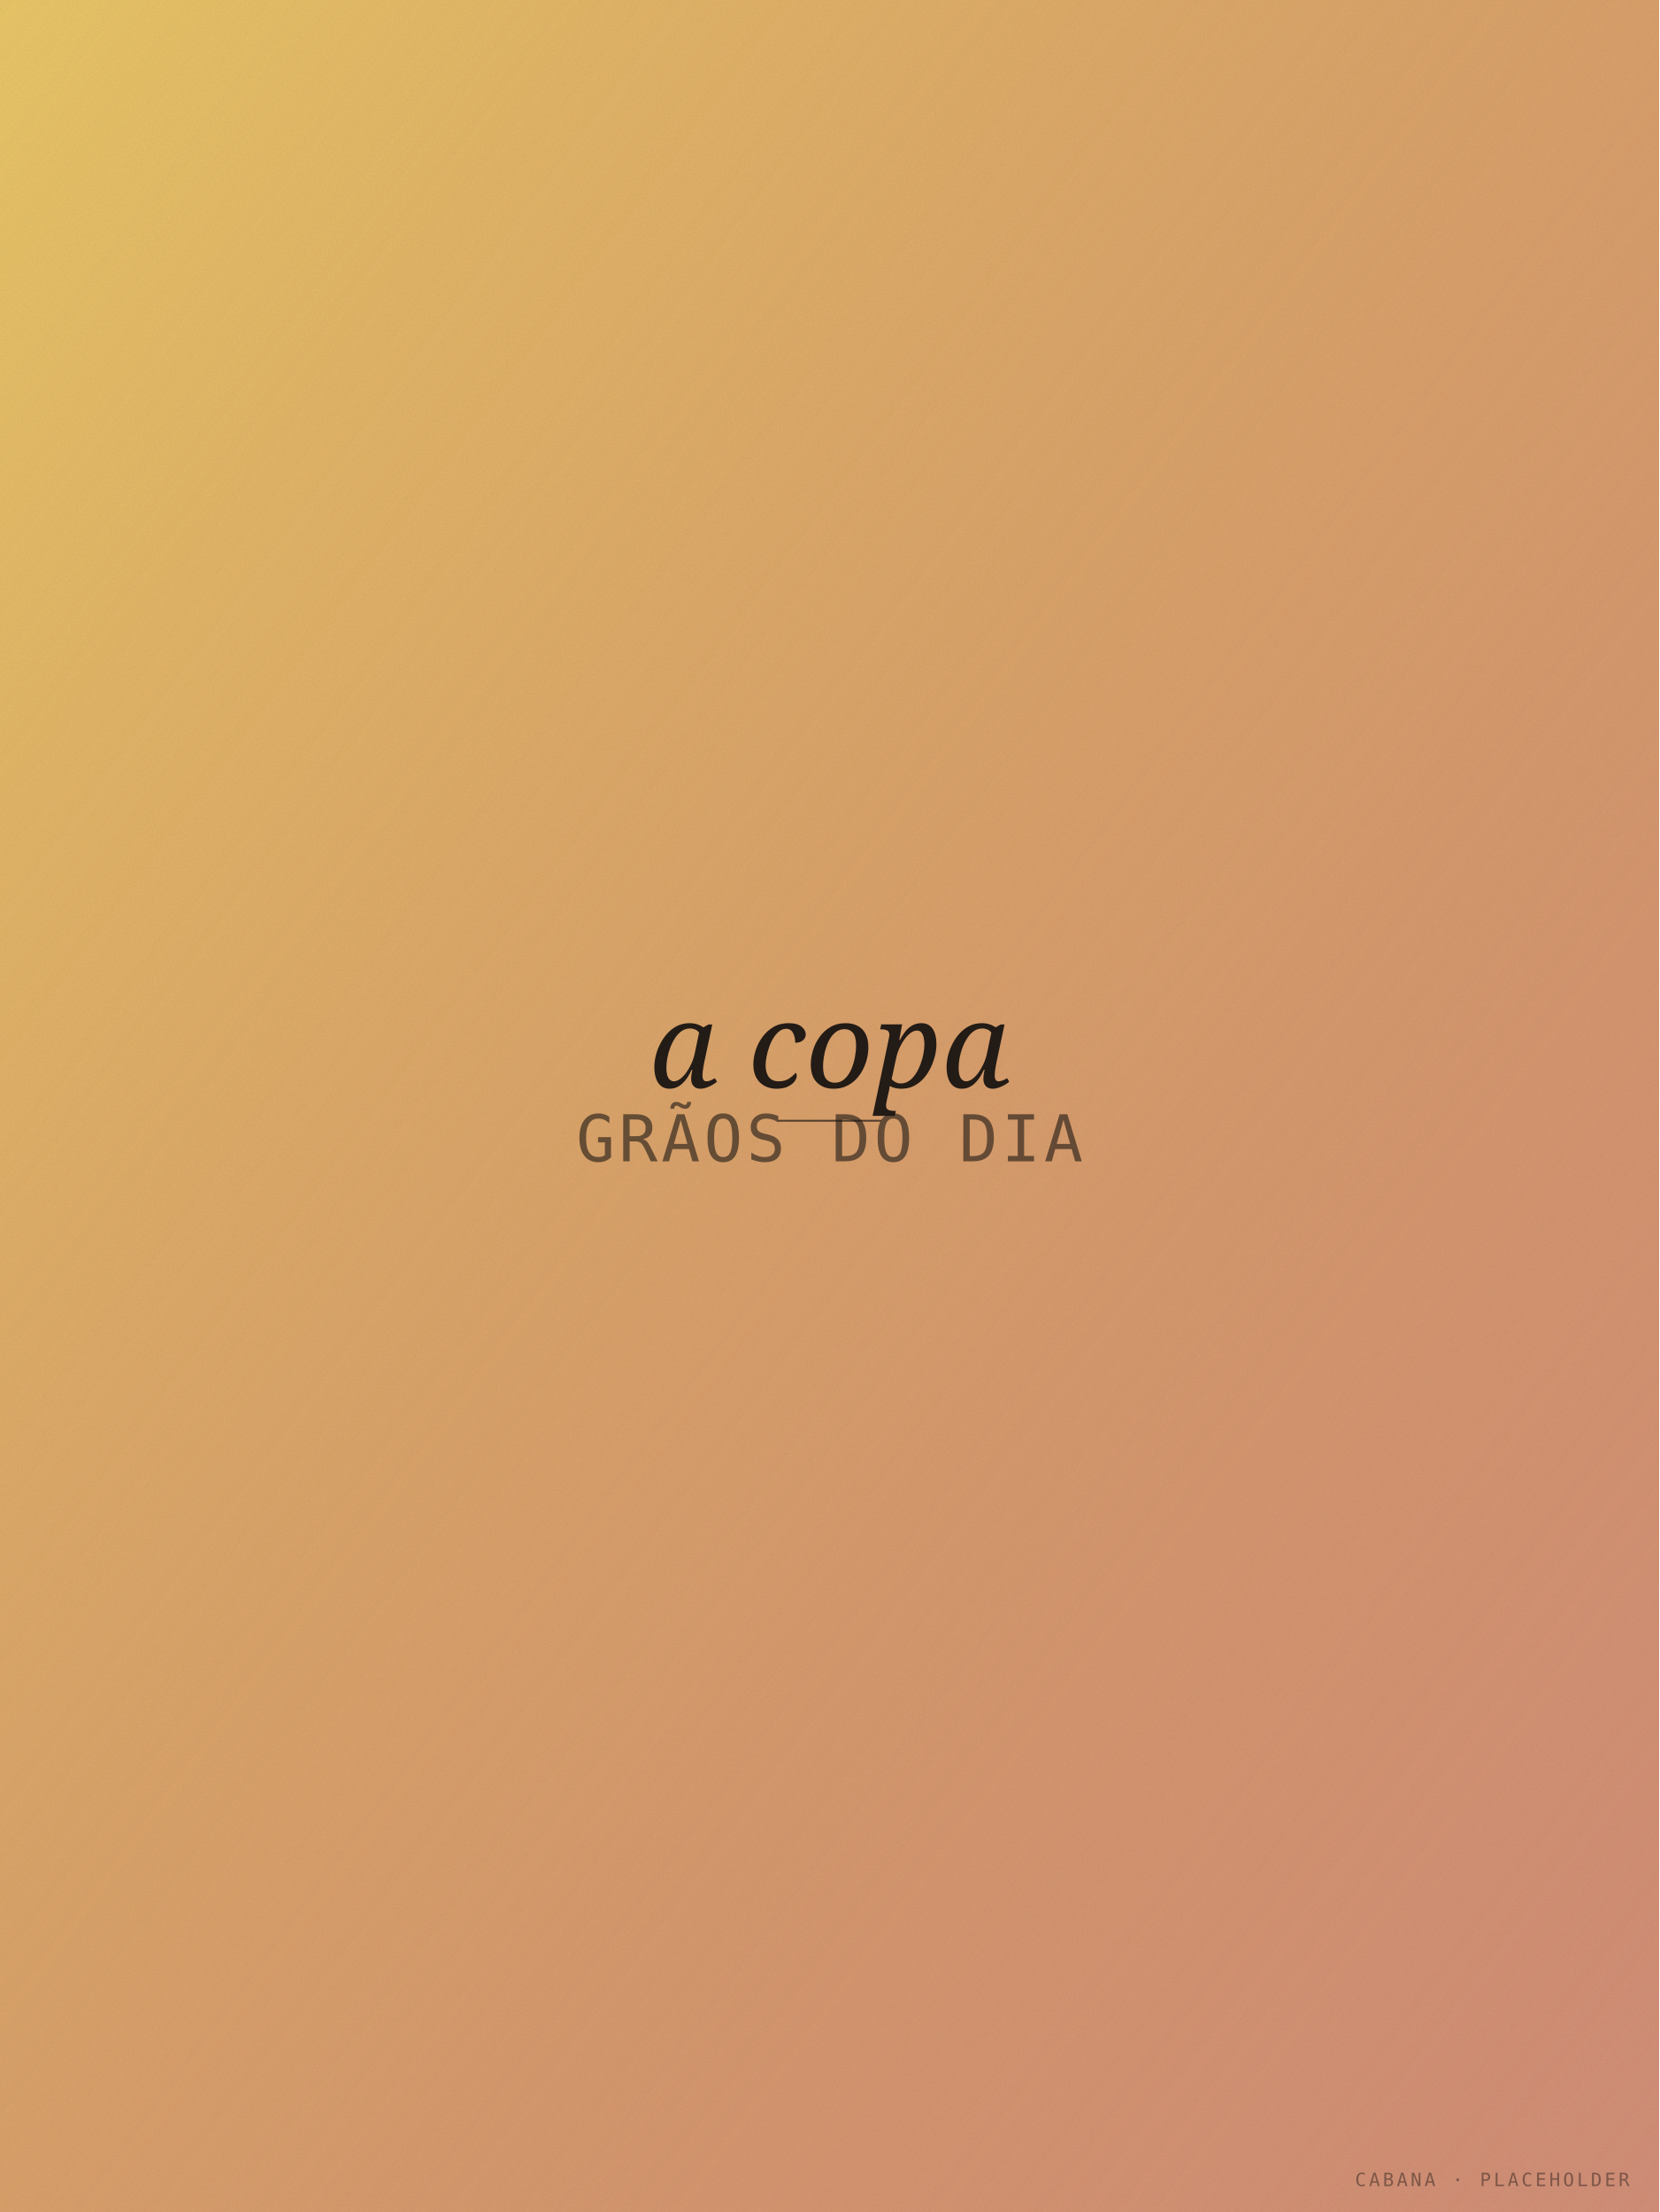
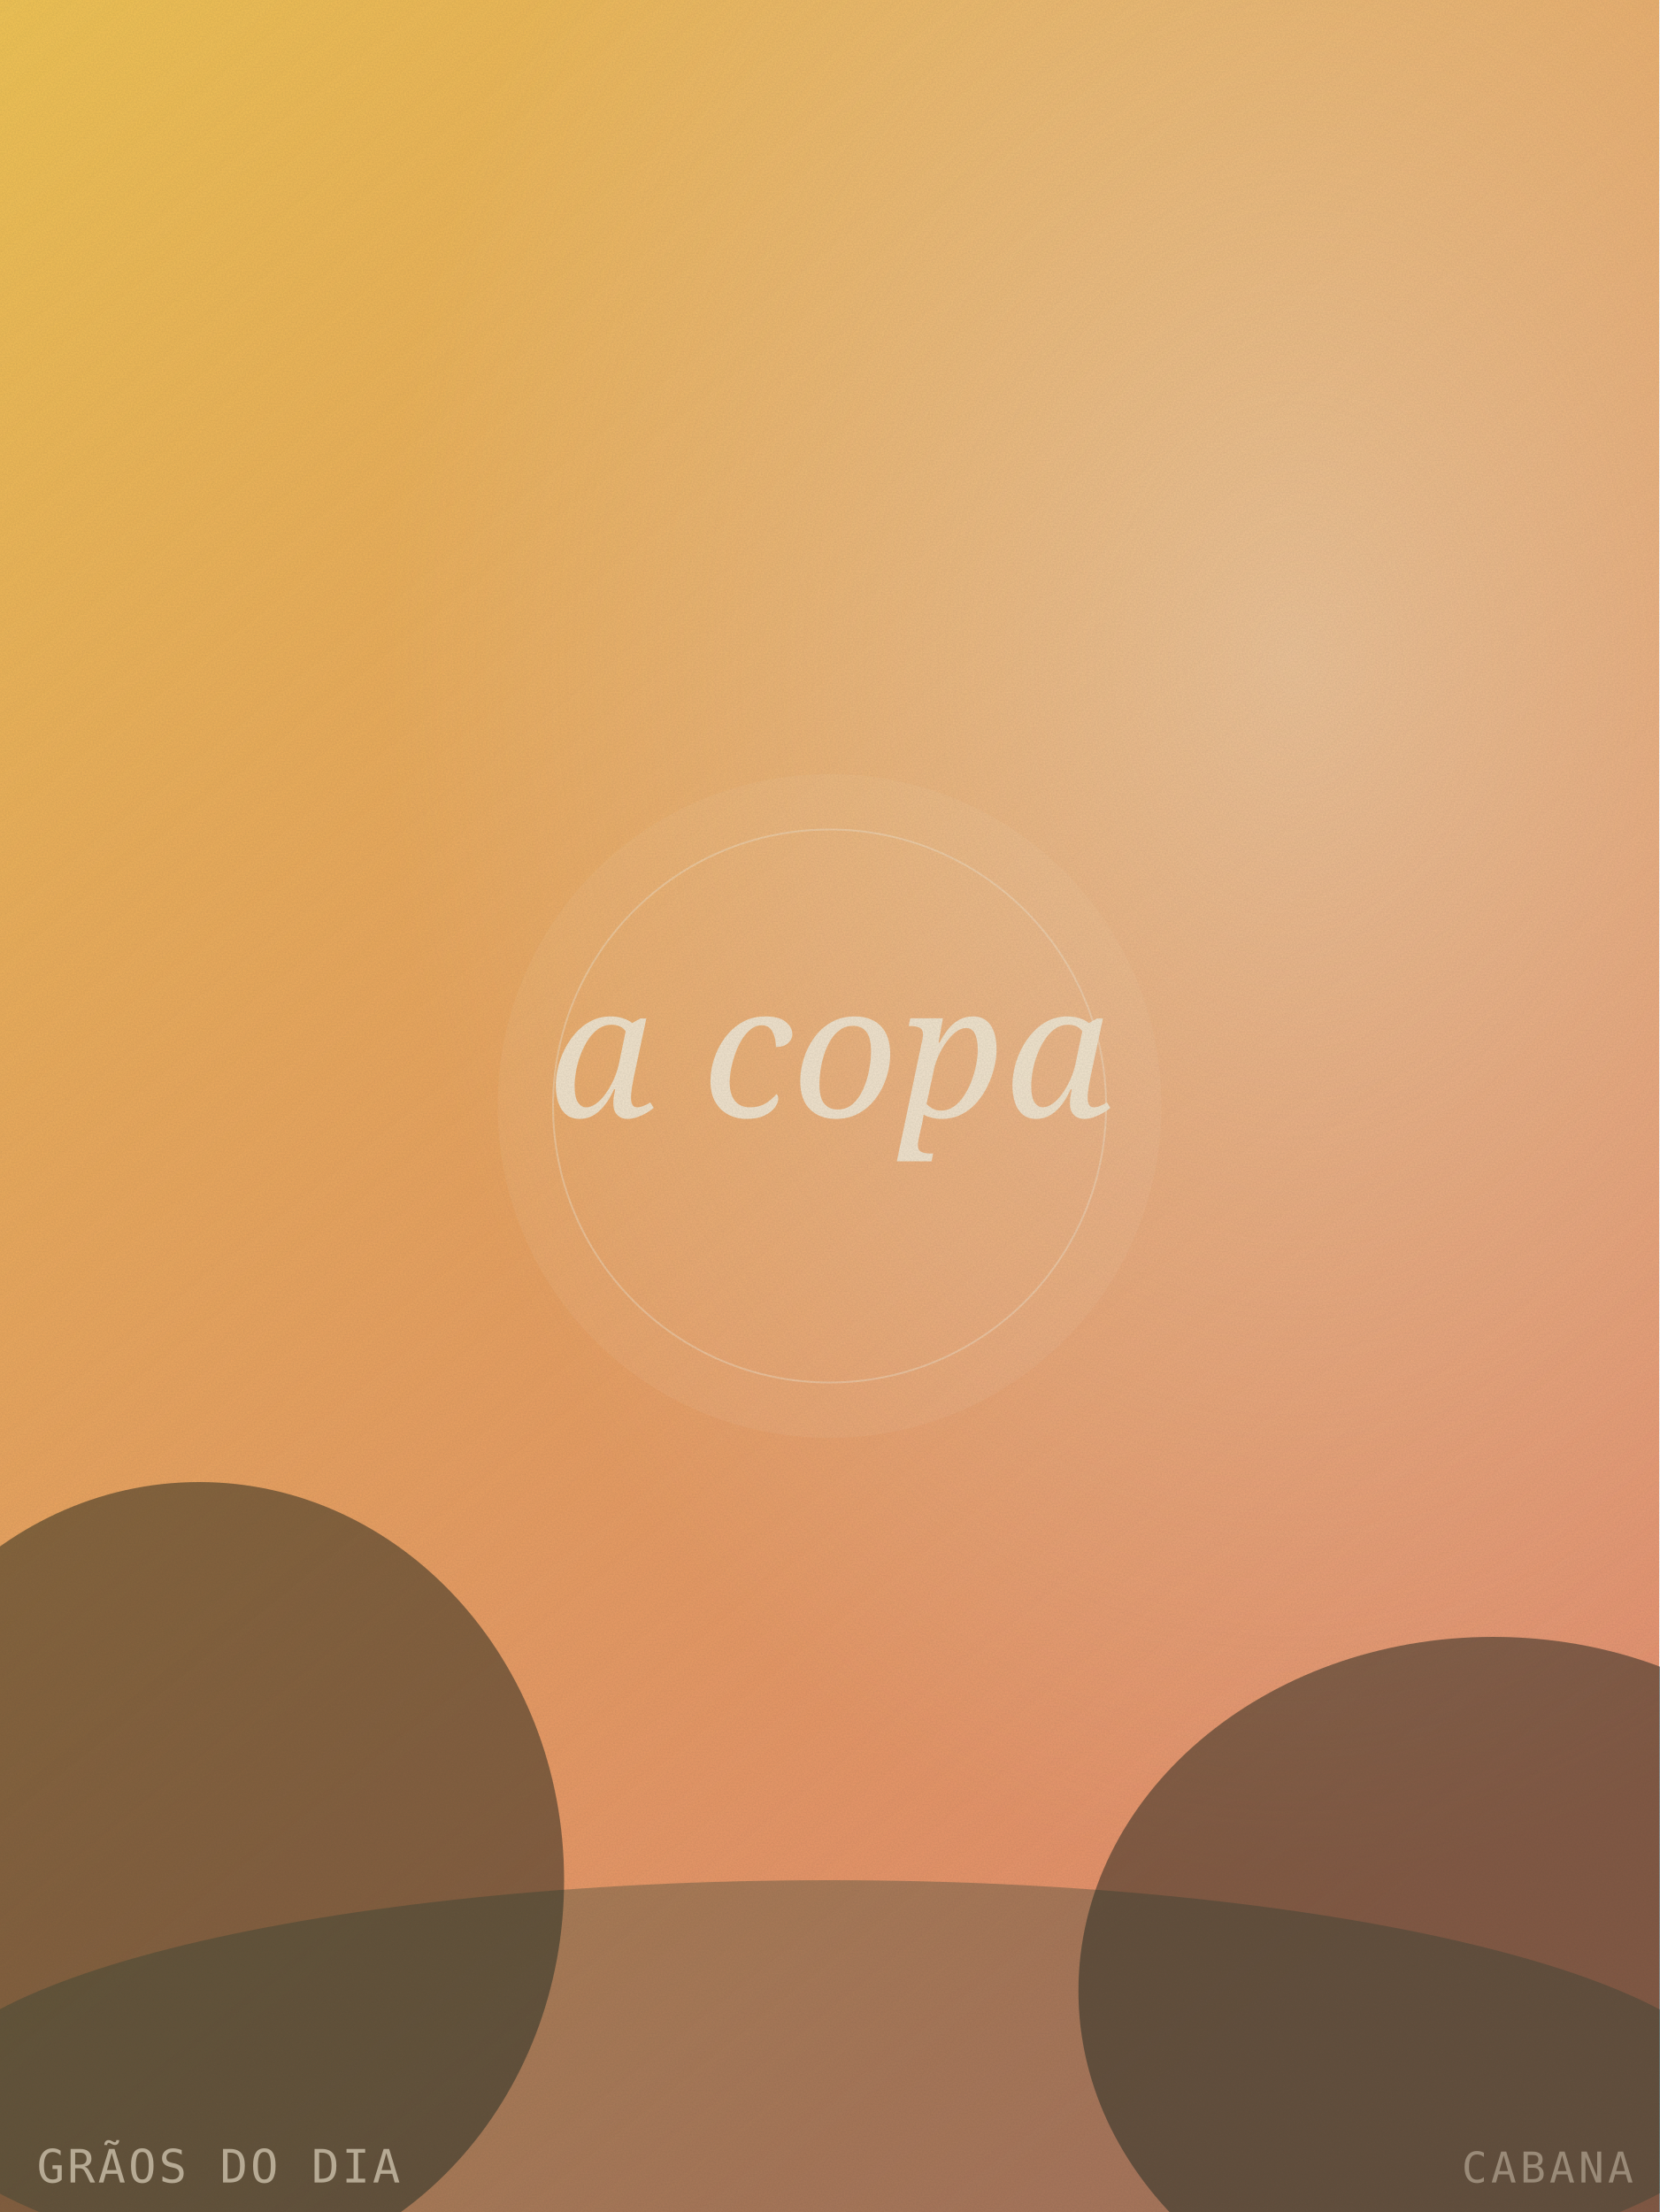
- <svg xmlns="http://www.w3.org/2000/svg" viewBox="0 0 900 1200" width="900" height="1200" role="img" aria-label="a copa">
+ <svg xmlns="http://www.w3.org/2000/svg" viewBox="0 0 900 1200" width="900" height="1200">
  <defs>
-     <linearGradient id="g" x1="0" y1="0" x2="1" y2="1">
-       <stop offset="0%" stop-color="#E8C566" stop-opacity="1" />
-       <stop offset="100%" stop-color="#B8502E" stop-opacity="0.65" />
+     <linearGradient id="g" x1="0" y1="0" x2="0.6" y2="1">
+       <stop offset="0%" stop-color="#F0C454" stop-opacity="1" />
+       <stop offset="100%" stop-color="#DD6B3C" stop-opacity="0.75" />
    </linearGradient>
-     <filter id="noise">
-       <feTurbulence type="fractalNoise" baseFrequency="0.9" numOctaves="2" seed="3" />
-       <feColorMatrix values="0 0 0 0 0.1  0 0 0 0 0.08  0 0 0 0 0.06  0 0 0 0.18 0" />
+     <filter id="nz" x="0" y="0" width="100%" height="100%">
+       <feTurbulence type="fractalNoise" baseFrequency="1.2" numOctaves="2" seed="19" />
+       <feColorMatrix values="0 0 0 0 0.07  0 0 0 0 0.05  0 0 0 0 0.04  0 0 0 0.22 0" />
    </filter>
+     <radialGradient id="sun" cx="78%" cy="30%" r="55%">
+       <stop offset="0%" stop-color="#F0E6D1" stop-opacity="0.48" />
+       <stop offset="100%" stop-color="#F0E6D1" stop-opacity="0" />
+     </radialGradient>
  </defs>
  <rect width="900" height="1200" fill="url(#g)" />
-   <rect width="900" height="1200" fill="transparent" filter="url(#noise)" opacity="0.4" />
+   <rect width="900" height="1200" fill="url(#sun)" />
+   <g opacity="0.45" fill="#071510">
+     <ellipse cx="108" cy="1020" rx="198" ry="216" />
+     <ellipse cx="810" cy="1080" rx="225" ry="192" />
+   </g>
+   <g opacity="0.30" fill="#15362A">
+     <ellipse cx="450" cy="1140" rx="495" ry="120" />
+   </g>
  <g transform="translate(450,600)">
-     <text text-anchor="middle" y="-10" font-family="Georgia, serif" font-size="64" font-style="italic" fill="#1A1512" opacity="0.95">a copa</text>
-     <line x1="-28" x2="28" y1="8" y2="8" stroke="#1A1512" stroke-width="1" opacity="0.7" />
-     <text text-anchor="middle" y="30" font-family="ui-monospace, monospace" font-size="35" fill="#1A1512" opacity="0.6" letter-spacing="2">GRÃOS DO DIA</text>
+     <circle r="180" fill="#F0E6D1" opacity="0.08" />
+     <circle r="150" fill="none" stroke="#F0E6D1" stroke-width="1" opacity="0.4" />
+     <text text-anchor="middle" y="6" font-family="Instrument Serif, Georgia, serif" font-style="italic" font-size="100" fill="#F0E6D1" opacity="0.95">a copa</text>
  </g>
-   <text x="884" y="1186" text-anchor="end" font-family="ui-monospace, monospace" font-size="10" fill="#1A1512" opacity="0.45" letter-spacing="1.5">CABANA · PLACEHOLDER</text>
+   <rect width="900" height="1200" filter="url(#nz)" opacity="0.6" />
+   <text x="20" y="1184" font-family="ui-monospace, monospace" font-size="25" fill="#F0E6D1" opacity="0.6" letter-spacing="1.5">GRÃOS DO DIA</text>
+   <text x="886" y="1184" text-anchor="end" font-family="ui-monospace, monospace" font-size="23" fill="#F0E6D1" opacity="0.4" letter-spacing="2">CABANA</text>
</svg>
